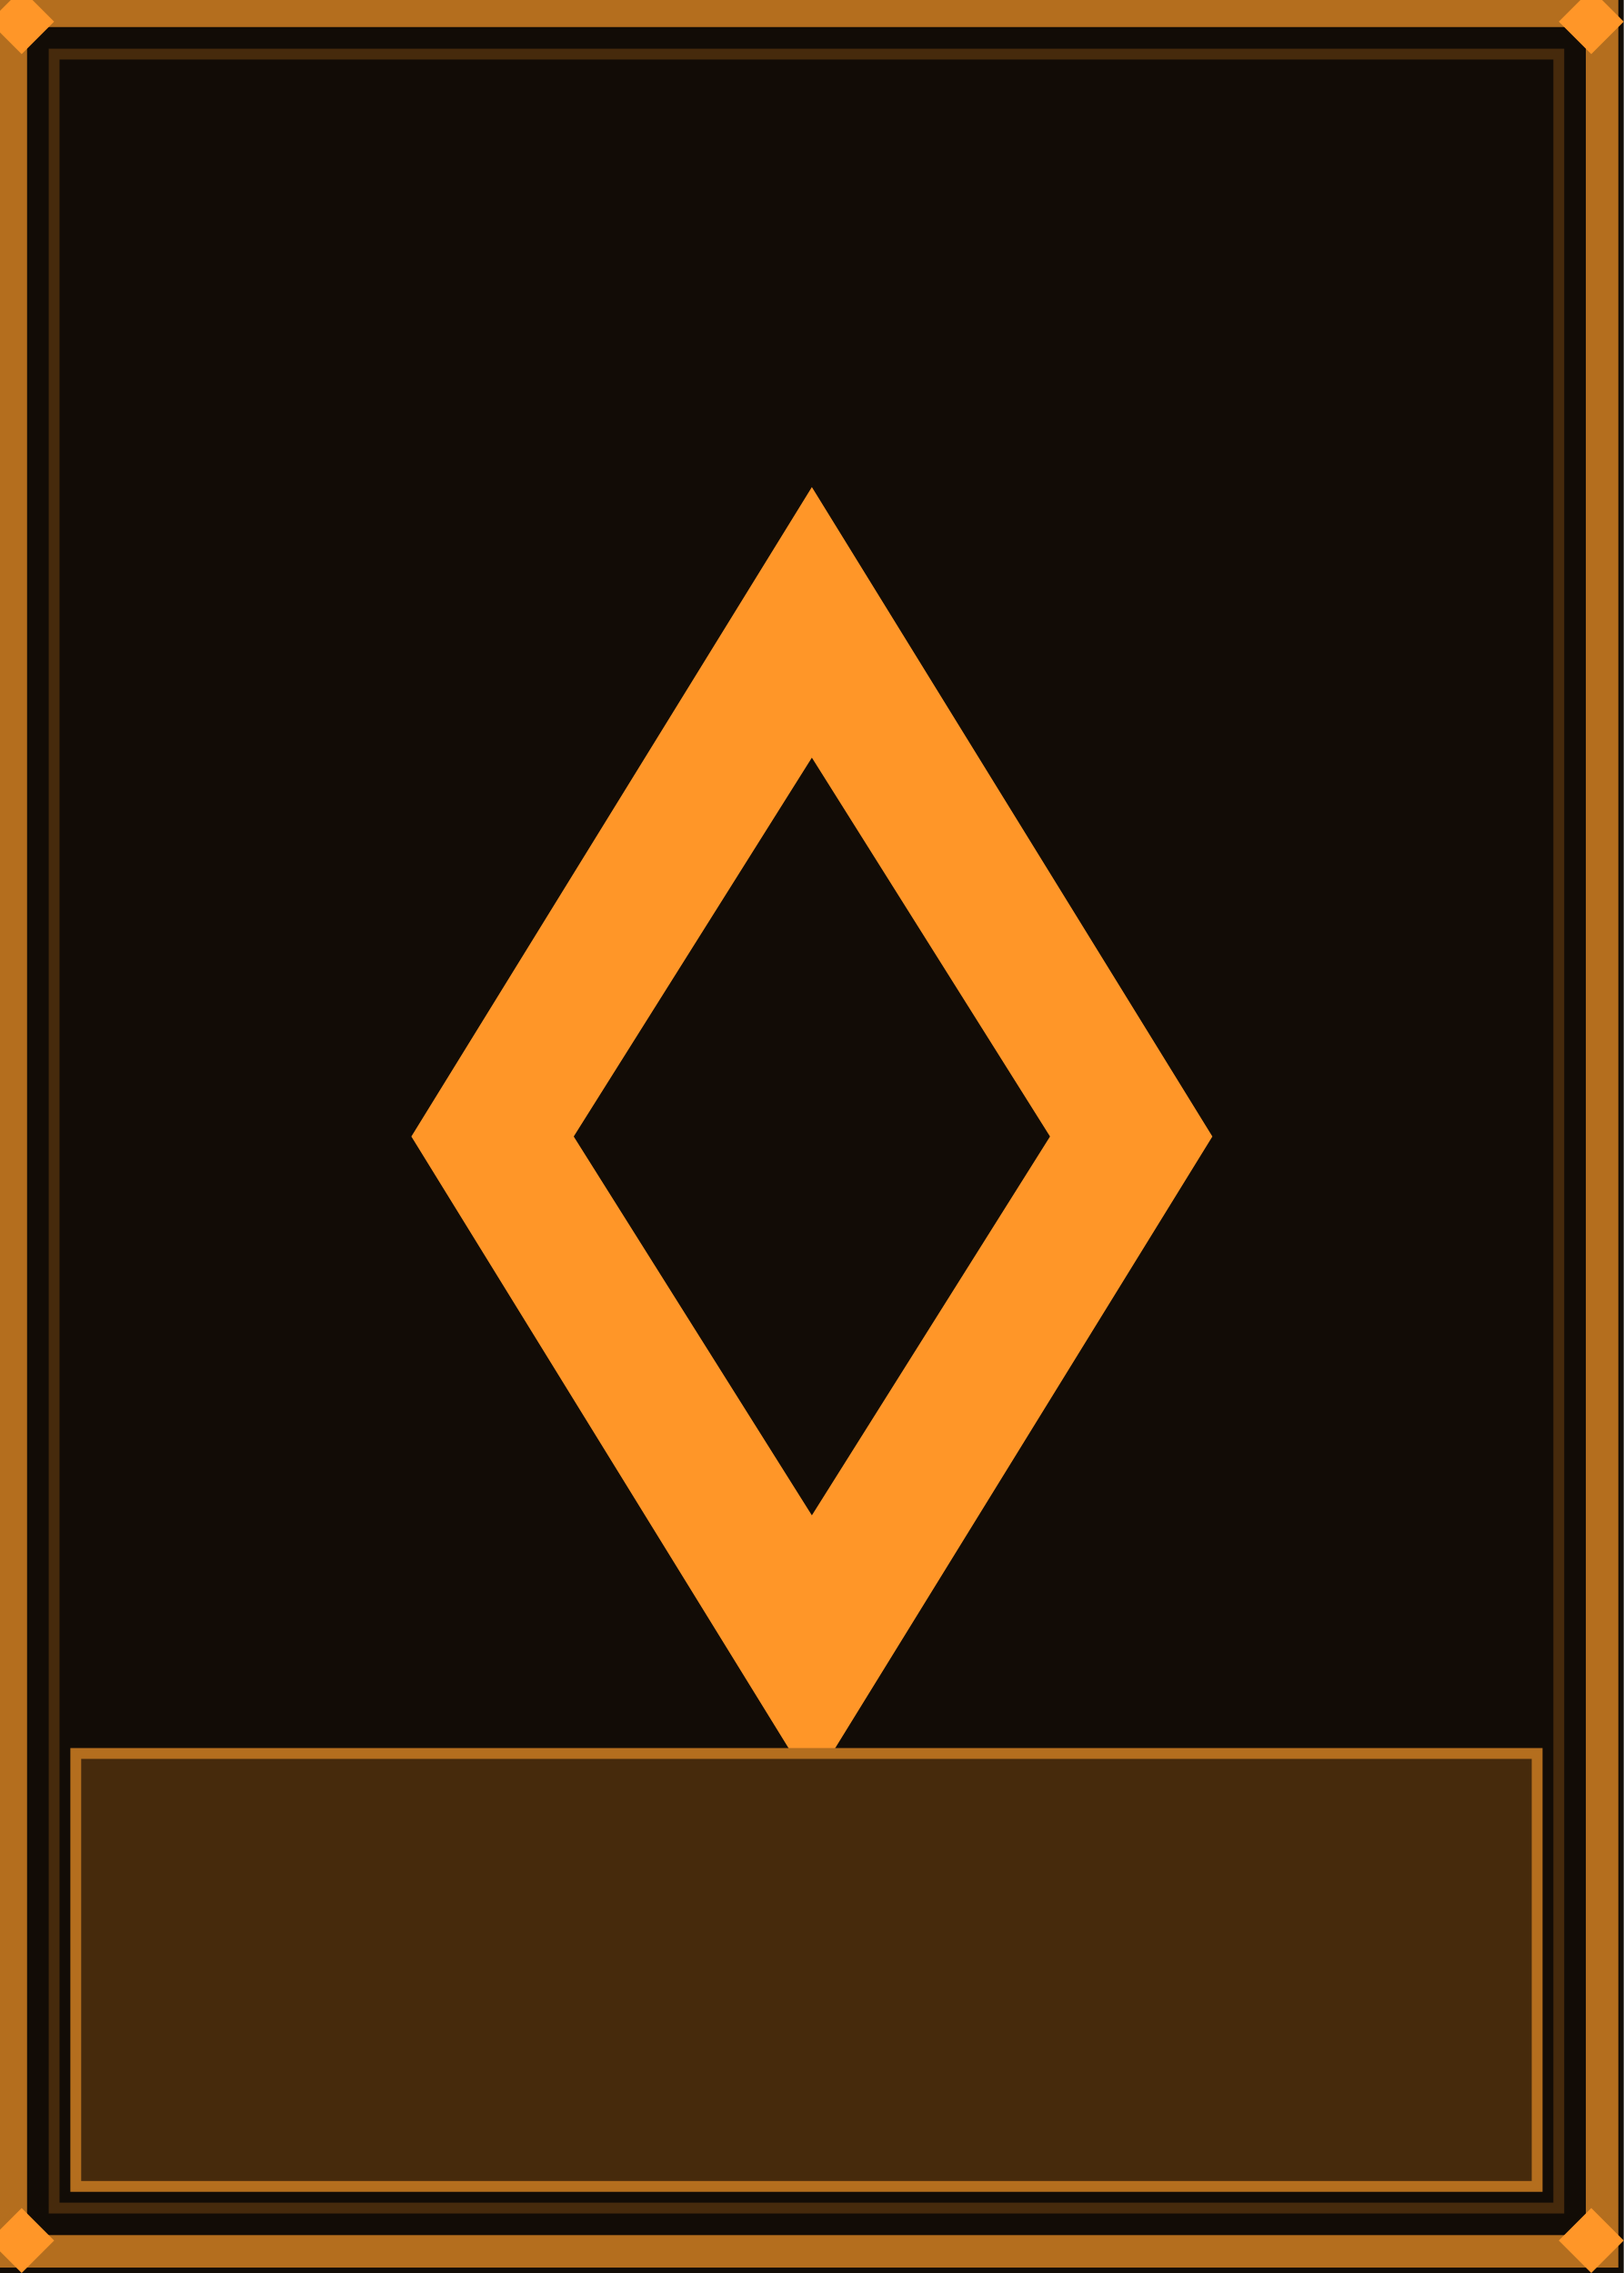
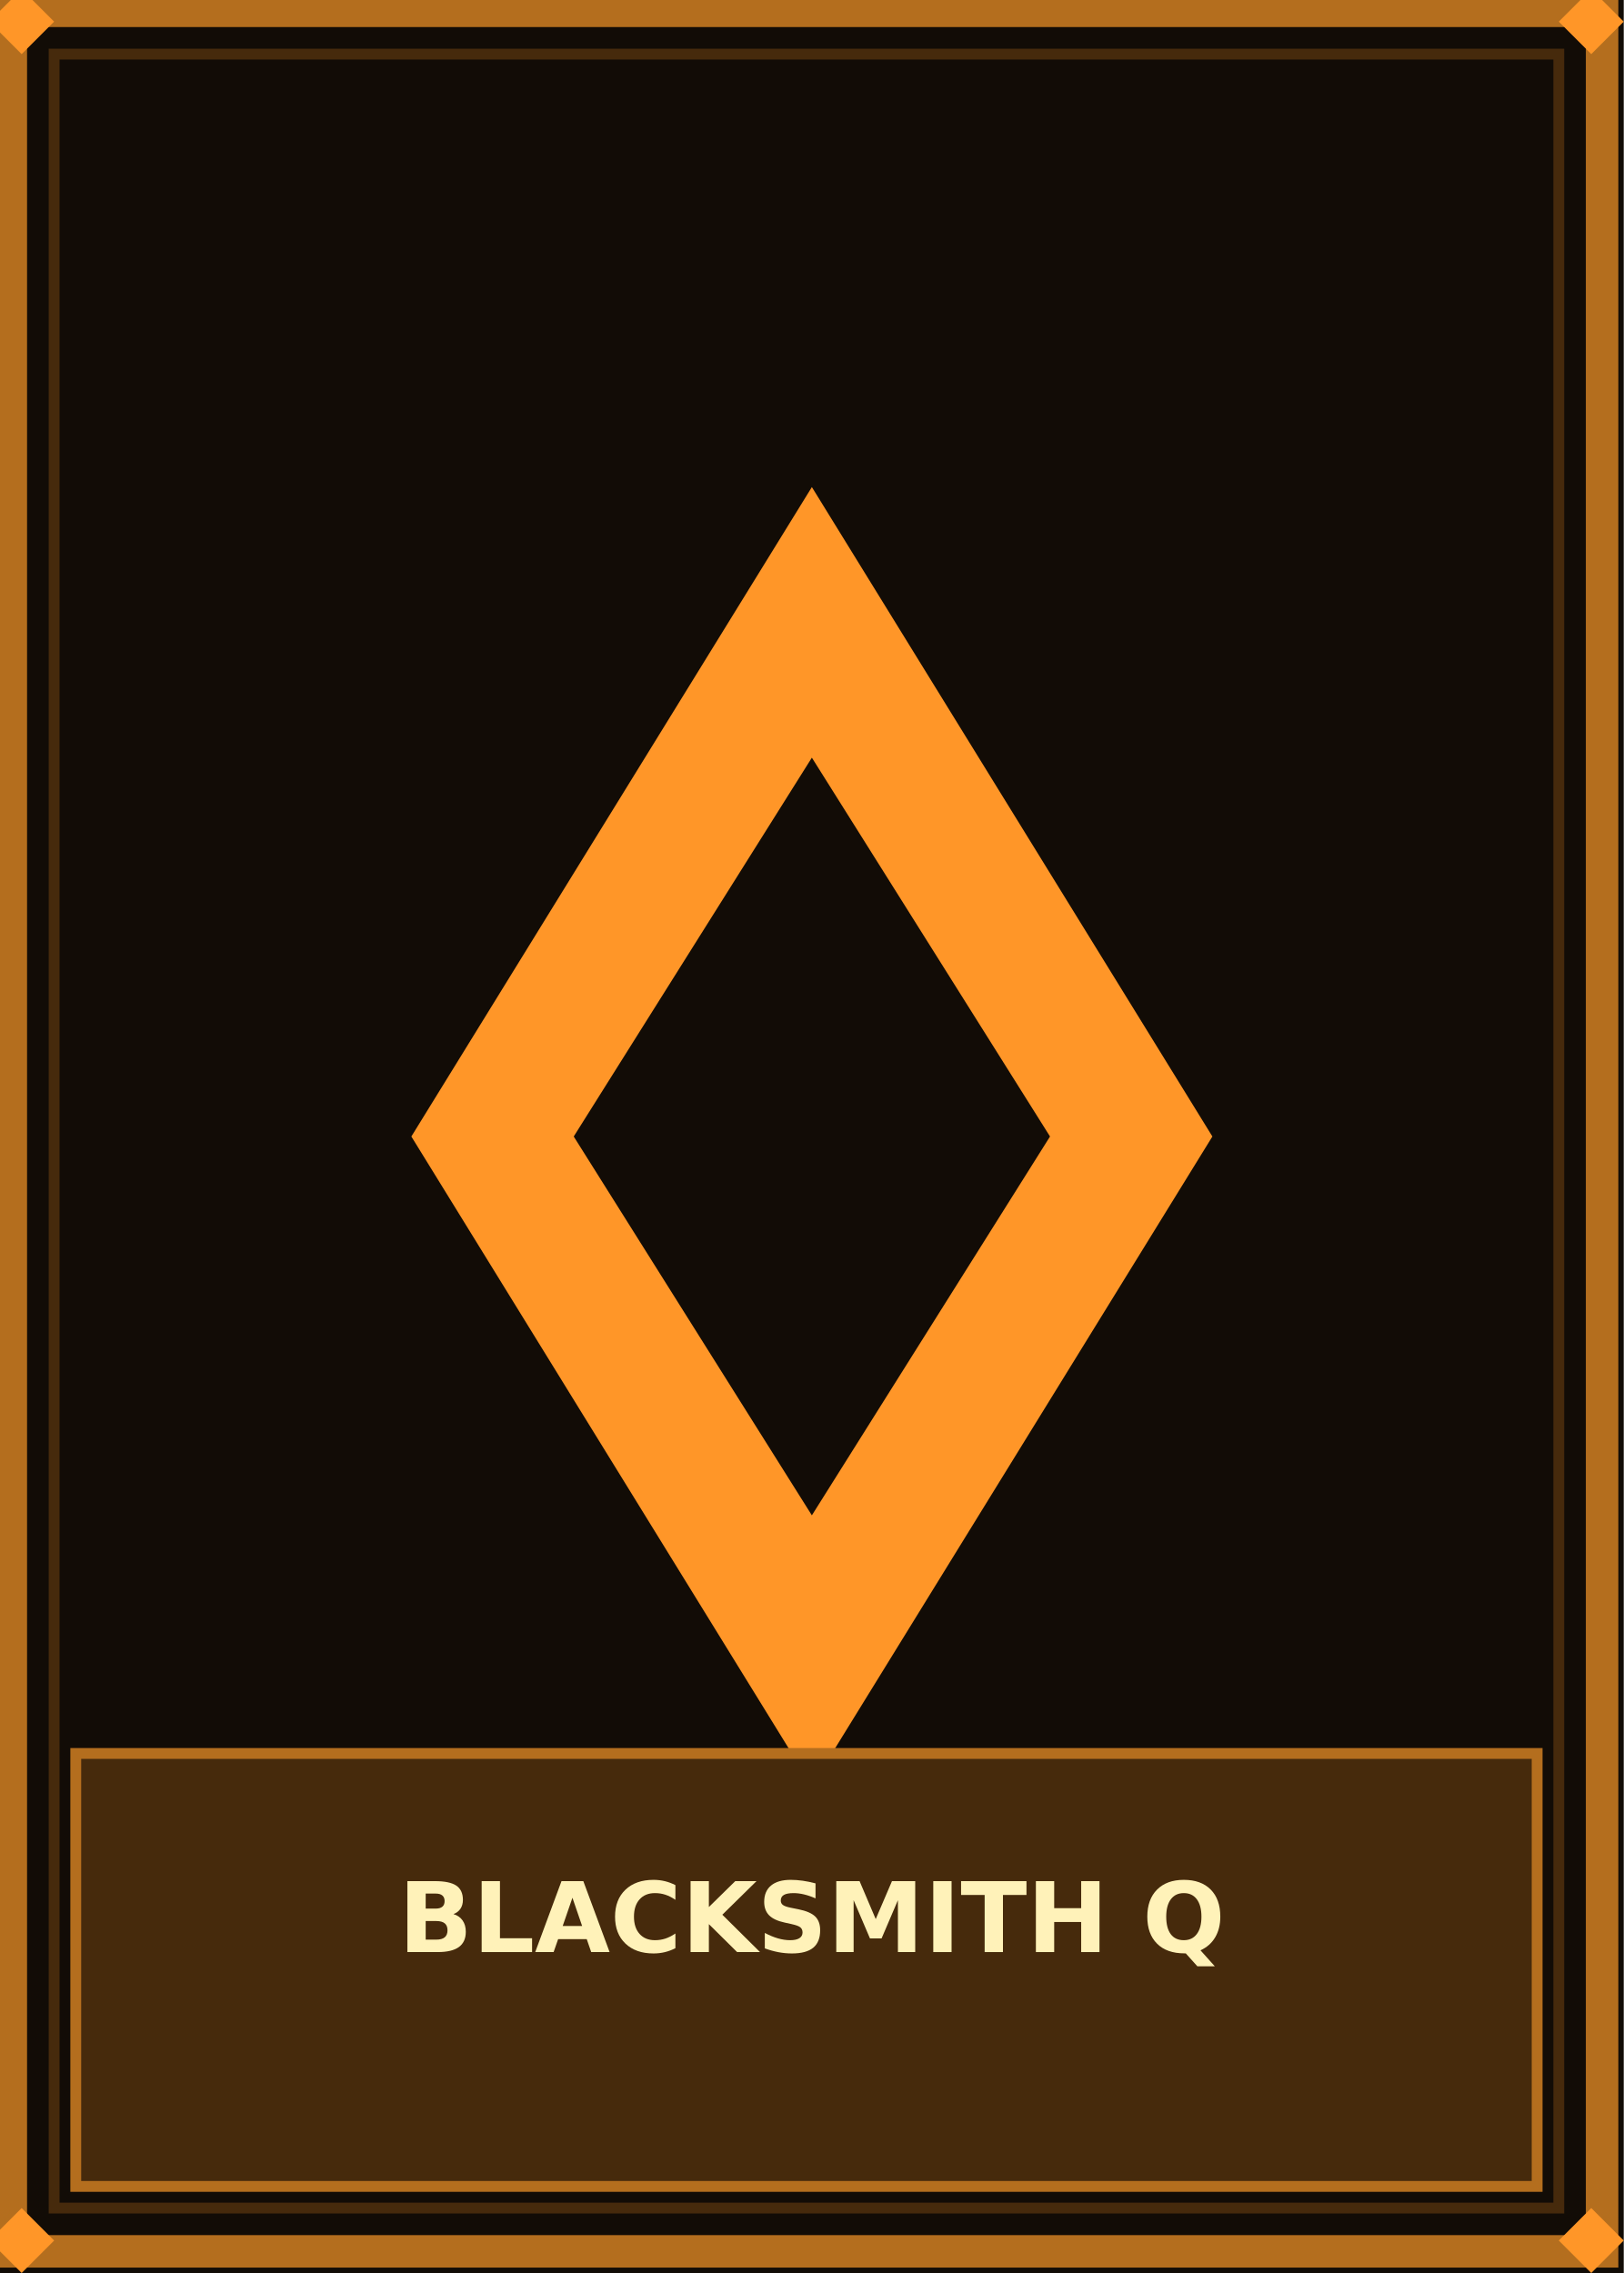
<svg xmlns="http://www.w3.org/2000/svg" width="150" height="210" viewBox="0 0 150 210">
  <rect x="0" y="0" width="150" height="210" fill="rgb(18,12,6)" />
  <rect x="1" y="1" width="147" height="207" fill="none" stroke="rgb(180,110,30)" stroke-width="3" />
  <rect x="5" y="5" width="139" height="199" fill="none" stroke="rgb(70,42,12)" stroke-width="1" />
  <polygon points="2,-1 5,2 2,5 -1,2" fill="rgb(255,150,40)" stroke-linejoin="round" />
  <polygon points="147,-1 150,2 147,5 144,2" fill="rgb(255,150,40)" stroke-linejoin="round" />
  <polygon points="2,204 5,207 2,210 -1,207" fill="rgb(255,150,40)" stroke-linejoin="round" />
  <polygon points="147,204 150,207 147,210 144,207" fill="rgb(255,150,40)" stroke-linejoin="round" />
  <polygon points="75,45 112,105 75,165 38,105" fill="rgb(255,150,40)" />
  <polygon points="75,70 97,105 75,140 53,105" fill="rgb(18,12,6)" />
  <rect x="7" y="162" width="135" height="40" fill="rgb(70,42,12)" />
  <rect x="7" y="162" width="135" height="40" fill="none" stroke="rgb(180,110,30)" stroke-width="1" />
+   <path transform="translate(36.81,180.35) scale(0.00439,-0.00439)" d="M786 915Q877 915 924.0 955.0Q971 995 971 1073Q971 1150 924.0 1190.5Q877 1231 786 1231H573V915ZM799 262Q915 262 973.5 311.0Q1032 360 1032 459Q1032 556 974.0 604.5Q916 653 799 653H573V262ZM1157 799Q1281 763 1349.0 666.0Q1417 569 1417 428Q1417 212 1271.0 106.0Q1125 0 827 0H188V1493H766Q1077 1493 1216.5 1399.0Q1356 1305 1356 1098Q1356 989 1305.0 912.5Q1254 836 1157 799Z" fill="rgb(255,242,185)" />
+   <path transform="translate(43.67,180.35) scale(0.00439,-0.00439)" d="M188 1493H573V291H1249V0H188Z" fill="rgb(255,242,185)" />
+   <path transform="translate(49.40,180.35) scale(0.00439,-0.00439)" d="M1094 272H492L397 0H10L563 1493H1022L1575 0H1188ZM588 549H997L793 1143Z" fill="rgb(255,242,185)" />
+   <path transform="translate(56.37,180.35) scale(0.00439,-0.00439)" d="M1372 82Q1266 27 1151.0 -1.0Q1036 -29 911 -29Q538 -29 320.0 179.5Q102 388 102 745Q102 1103 320.0 1311.5Q538 1520 911 1520Q1036 1520 1151.0 1492.0Q1266 1464 1372 1409V1100Q1265 1173 1161.0 1207.0Q1057 1241 942 1241Q736 1241 618.0 1109.0Q500 977 500 745Q500 514 618.0 382.0Q736 250 942 250Q1057 250 1161.0 284.0Q1265 318 1372 391Z" fill="rgb(255,242,185)" />
+   <path transform="translate(62.97,180.35) scale(0.00439,-0.00439)" d="M188 1493H573V948L1128 1493H1575L856 786L1649 0H1167L573 588V0H188Z" fill="rgb(255,242,185)" />
+   <path transform="translate(69.95,180.35) scale(0.00439,-0.00439)" d="M1227 1446V1130Q1104 1185 987.0 1213.0Q870 1241 766 1241Q628 1241 562.0 1203.0Q496 1165 496 1085Q496 1025 540.5 991.5Q585 958 702 934L866 901Q1115 851 1220.0 749.0Q1325 647 1325 459Q1325 212 1178.5 91.5Q1032 -29 731 -29Q589 -29 446.0 -2.0Q303 25 160 78V403Q303 327 436.5 288.5Q570 250 694 250Q820 250 887.0 292.0Q954 334 954 412Q954 482 908.5 520.0Q863 558 727 588L578 621Q354 669 250.5 774.0Q147 879 147 1057Q147 1280 291.0 1400.0Q435 1520 705 1520Q828 1520 958.0 1501.5Q1088 1483 1227 1446Z" fill="rgb(255,242,185)" />
+   <path transform="translate(76.43,180.35) scale(0.00439,-0.00439)" d="M188 1493H678L1018 694L1360 1493H1849V0H1485V1092L1141 287H897L553 1092V0H188Z" fill="rgb(255,242,185)" />
+   <path transform="translate(85.39,180.35) scale(0.00439,-0.00439)" d="M188 1493H573V0H188Z" fill="rgb(255,242,185)" />
+   <path transform="translate(88.74,180.35) scale(0.00439,-0.00439)" d="M10 1493H1386V1202H891V0H506V1202H10Z" fill="rgb(255,242,185)" />
+   <path transform="translate(94.87,180.35) scale(0.00439,-0.00439)" d="M188 1493H573V924H1141V1493H1526V0H1141V633H573V0H188Z" fill="rgb(255,242,185)" />
+   <path transform="translate(105.54,180.35) scale(0.00439,-0.00439)" d="M911 -27H881Q512 -27 307.0 177.0Q102 381 102 745Q102 1108 306.5 1314.0Q511 1520 870 1520Q1233 1520 1435.5 1316.0Q1638 1112 1638 745Q1638 493 1530.5 311.0Q1423 129 1221 37L1522 -299H1155ZM870 1241Q694 1241 597.0 1111.0Q500 981 500 745Q500 505 595.0 377.5Q690 250 870 250Q1047 250 1144.0 380.0Q1241 510 1241 745Q1241 981 1144.0 1111.0Q1047 1241 870 1241Z" fill="rgb(255,242,185)" />
</svg>
